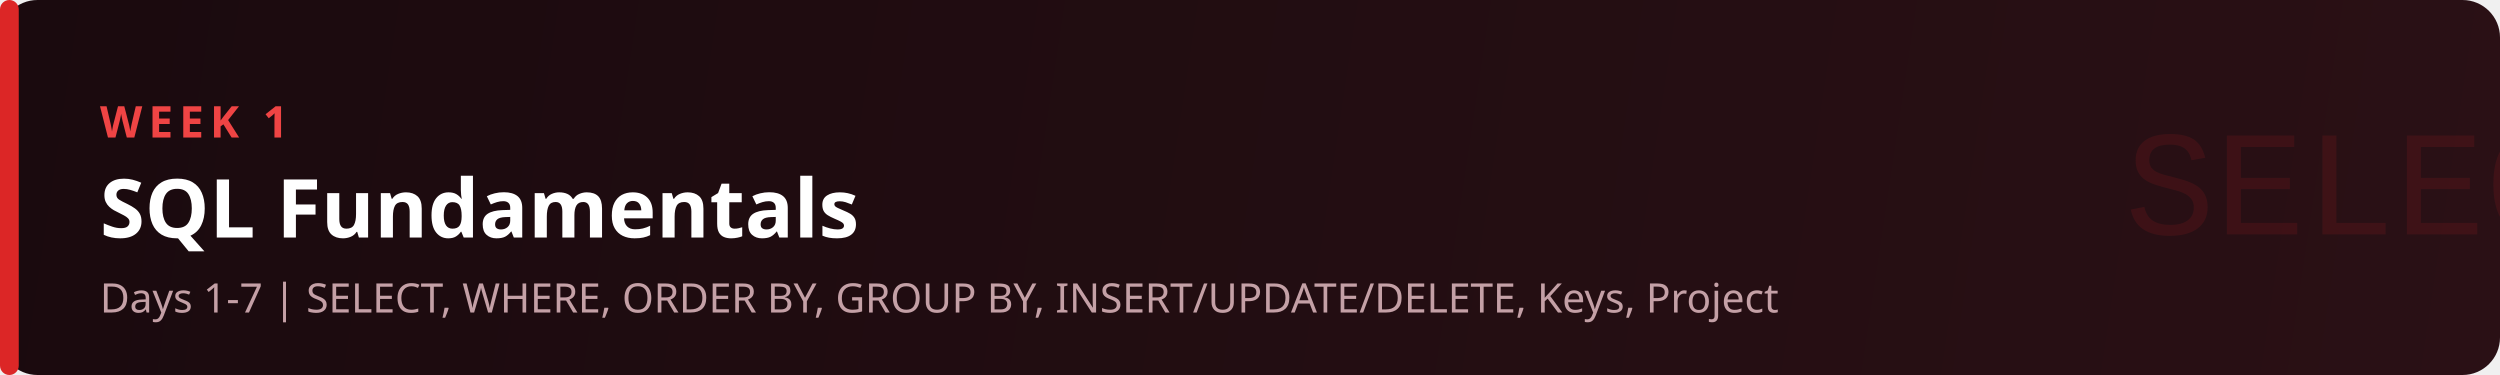
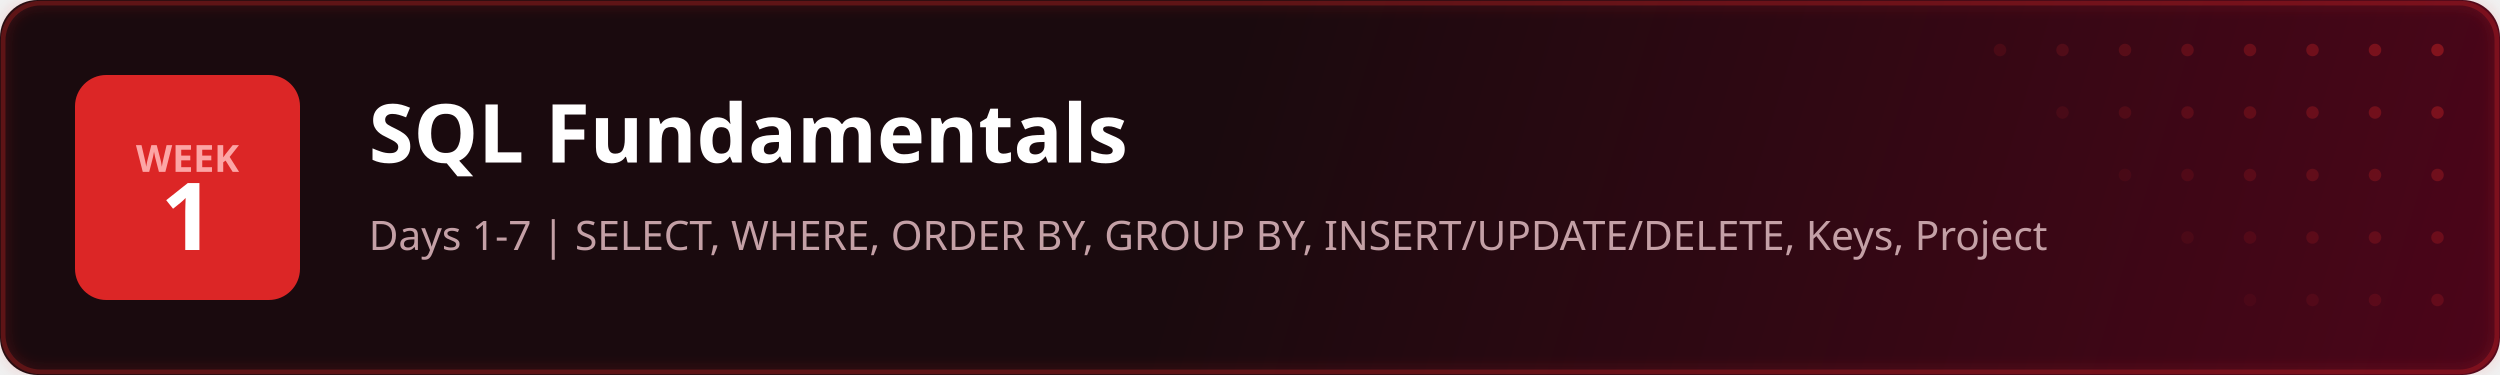
<svg xmlns="http://www.w3.org/2000/svg" viewBox="0 0 800 120" fill="none">
  <defs>
-     <linearGradient id="w1" x1="0" y1="0" x2="800" y2="120" gradientUnits="userSpaceOnUse">
+     <linearGradient id="fbg" x1="400" y1="0" x2="800" y2="120" gradientUnits="userSpaceOnUse">
      <stop offset="0%" stop-color="#1a0a0e" />
-       <stop offset="100%" stop-color="#2a1015" />
+       <stop offset="100%" stop-color="#4c0519" />
    </linearGradient>
-     <linearGradient id="accent1" x1="0" y1="0" x2="200" y2="0" gradientUnits="userSpaceOnUse">
-       <stop offset="0%" stop-color="#dc2626" />
-       <stop offset="100%" stop-color="#ef4444" />
-     </linearGradient>
+     <filter id="glow">
+       <feGaussianBlur stdDeviation="2" result="blur" />
+       <feMerge>
+         <feMergeNode in="blur" />
+         <feMergeNode in="SourceGraphic" />
+       </feMerge>
+     </filter>
  </defs>
-   <rect width="800" height="120" rx="12" fill="url(#w1)" />
-   <rect x="0" y="0" width="6" height="120" rx="3" fill="url(#accent1)" />
-   <text x="32" y="44" font-family="Segoe UI, system-ui, sans-serif" font-size="14" font-weight="600" fill="#ef4444" letter-spacing="2">WEEK 1</text>
-   <text x="32" y="76" font-family="Segoe UI, system-ui, sans-serif" font-size="26" font-weight="700" fill="#ffffff">SQL Fundamentals</text>
-   <text x="32" y="100" font-family="Segoe UI, system-ui, sans-serif" font-size="13" fill="#c4a0a6">Days 1-7  |  SELECT, WHERE, ORDER BY, GROUP BY, INSERT/UPDATE/DELETE, Keys, Project</text>
-   <text x="680" y="75" font-family="Courier New, monospace" font-size="48" fill="#dc2626" opacity="0.12">SELECT</text>
+   <rect width="800" height="120" rx="12" fill="url(#fbg)" />
+   <rect x="1" y="1" width="798" height="118" rx="12" fill="none" stroke="#dc2626" stroke-width="1.5" opacity="0.35" filter="url(#glow)" />
+   <circle cx="640" cy="16" r="2" fill="#dc2626" opacity="0.12" />
+   <circle cx="660" cy="16" r="2" fill="#dc2626" opacity="0.15" />
+   <circle cx="680" cy="16" r="2" fill="#dc2626" opacity="0.18" />
+   <circle cx="700" cy="16" r="2" fill="#dc2626" opacity="0.22" />
+   <circle cx="720" cy="16" r="2" fill="#dc2626" opacity="0.26" />
+   <circle cx="740" cy="16" r="2" fill="#dc2626" opacity="0.3" />
+   <circle cx="760" cy="16" r="2" fill="#dc2626" opacity="0.35" />
+   <circle cx="780" cy="16" r="2" fill="#dc2626" opacity="0.4" />
+   <circle cx="660" cy="36" r="2" fill="#dc2626" opacity="0.1" />
+   <circle cx="680" cy="36" r="2" fill="#dc2626" opacity="0.14" />
+   <circle cx="700" cy="36" r="2" fill="#dc2626" opacity="0.18" />
+   <circle cx="720" cy="36" r="2" fill="#dc2626" opacity="0.22" />
+   <circle cx="740" cy="36" r="2" fill="#dc2626" opacity="0.26" />
+   <circle cx="760" cy="36" r="2" fill="#dc2626" opacity="0.3" />
+   <circle cx="780" cy="36" r="2" fill="#dc2626" opacity="0.35" />
+   <circle cx="680" cy="56" r="2" fill="#dc2626" opacity="0.08" />
+   <circle cx="700" cy="56" r="2" fill="#dc2626" opacity="0.12" />
+   <circle cx="720" cy="56" r="2" fill="#dc2626" opacity="0.16" />
+   <circle cx="740" cy="56" r="2" fill="#dc2626" opacity="0.2" />
+   <circle cx="760" cy="56" r="2" fill="#dc2626" opacity="0.24" />
+   <circle cx="780" cy="56" r="2" fill="#dc2626" opacity="0.28" />
+   <circle cx="700" cy="76" r="2" fill="#dc2626" opacity="0.08" />
+   <circle cx="720" cy="76" r="2" fill="#dc2626" opacity="0.12" />
+   <circle cx="740" cy="76" r="2" fill="#dc2626" opacity="0.16" />
+   <circle cx="760" cy="76" r="2" fill="#dc2626" opacity="0.2" />
+   <circle cx="780" cy="76" r="2" fill="#dc2626" opacity="0.24" />
+   <circle cx="720" cy="96" r="2" fill="#dc2626" opacity="0.06" />
+   <circle cx="740" cy="96" r="2" fill="#dc2626" opacity="0.1" />
+   <circle cx="760" cy="96" r="2" fill="#dc2626" opacity="0.14" />
+   <circle cx="780" cy="96" r="2" fill="#dc2626" opacity="0.18" />
+   <rect x="24" y="24" width="72" height="72" rx="10" fill="#dc2626" />
+   <text x="60" y="55" font-family="Segoe UI, system-ui, sans-serif" font-size="12" font-weight="600" fill="#fca5a5" text-anchor="middle">WEEK</text>
+   <text x="60" y="80" font-family="Segoe UI, system-ui, sans-serif" font-size="30" font-weight="800" fill="#ffffff" text-anchor="middle">1</text>
+   <text x="118" y="52" font-family="Segoe UI, system-ui, sans-serif" font-size="26" font-weight="700" fill="#ffffff">SQL Fundamentals</text>
+   <text x="118" y="80" font-family="Segoe UI, system-ui, sans-serif" font-size="13" fill="#c4a0a6">Days 1-7  |  SELECT, WHERE, ORDER BY, GROUP BY, INSERT/UPDATE/DELETE, Keys, Project</text>
</svg>
